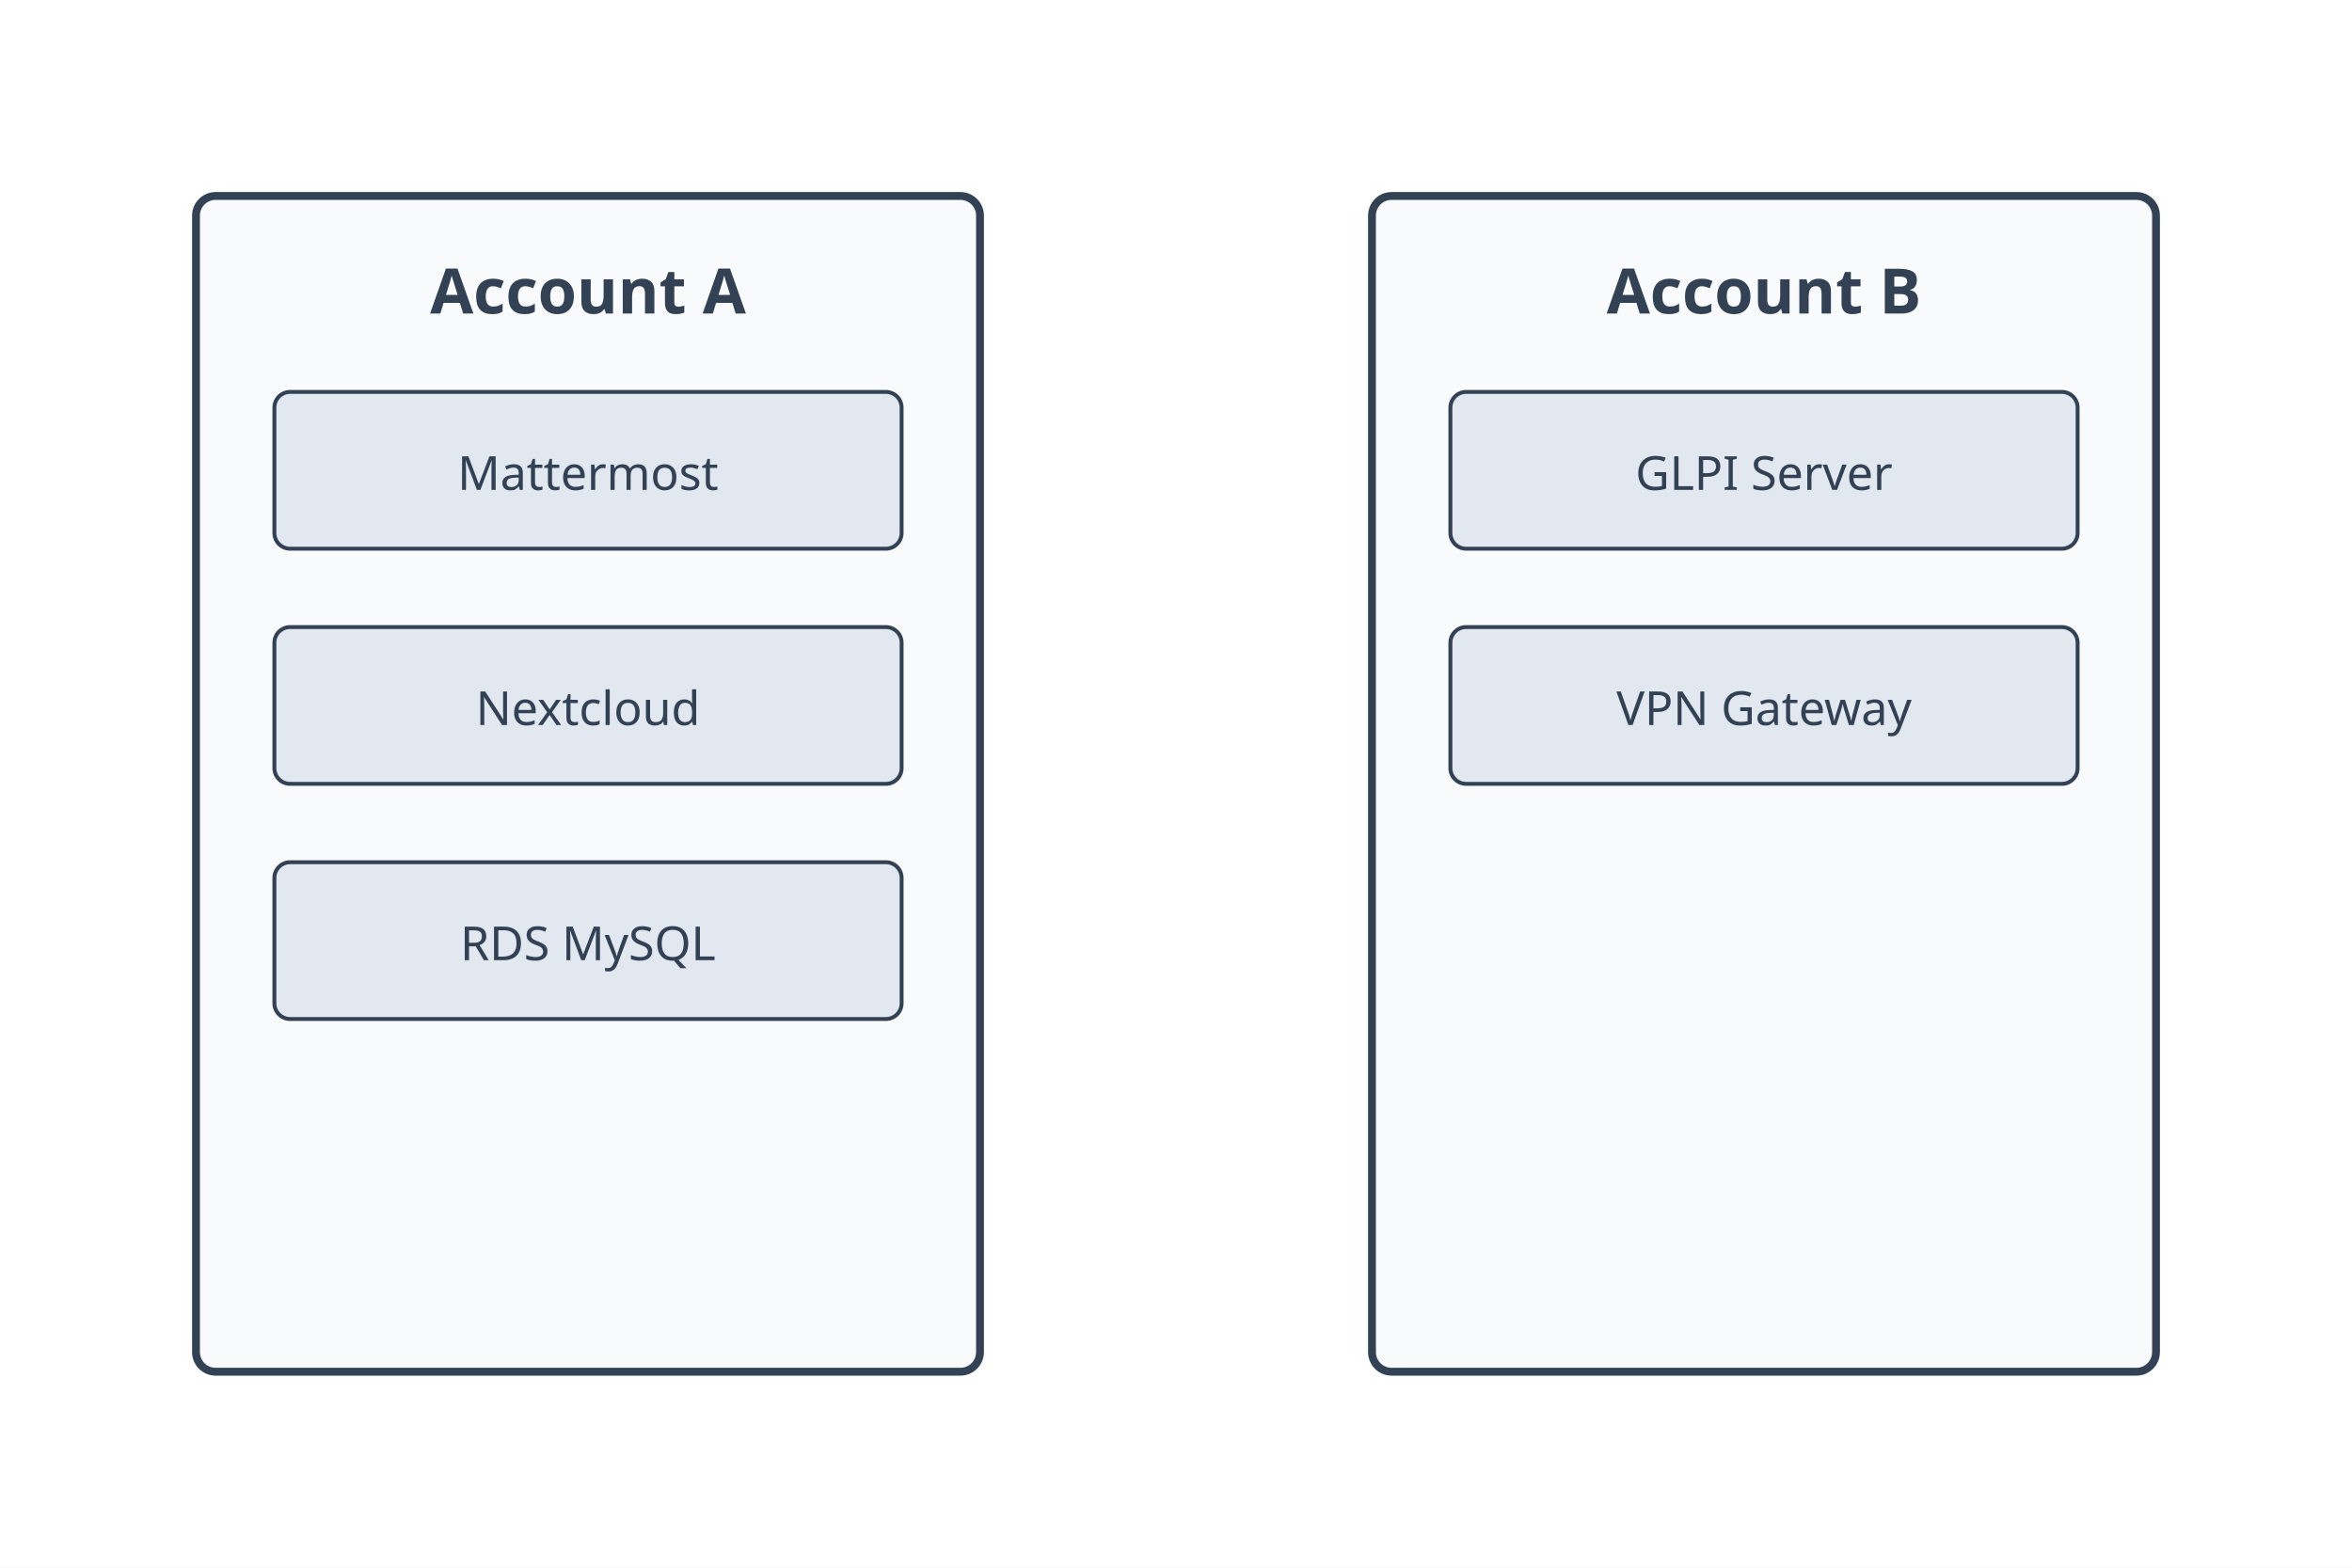
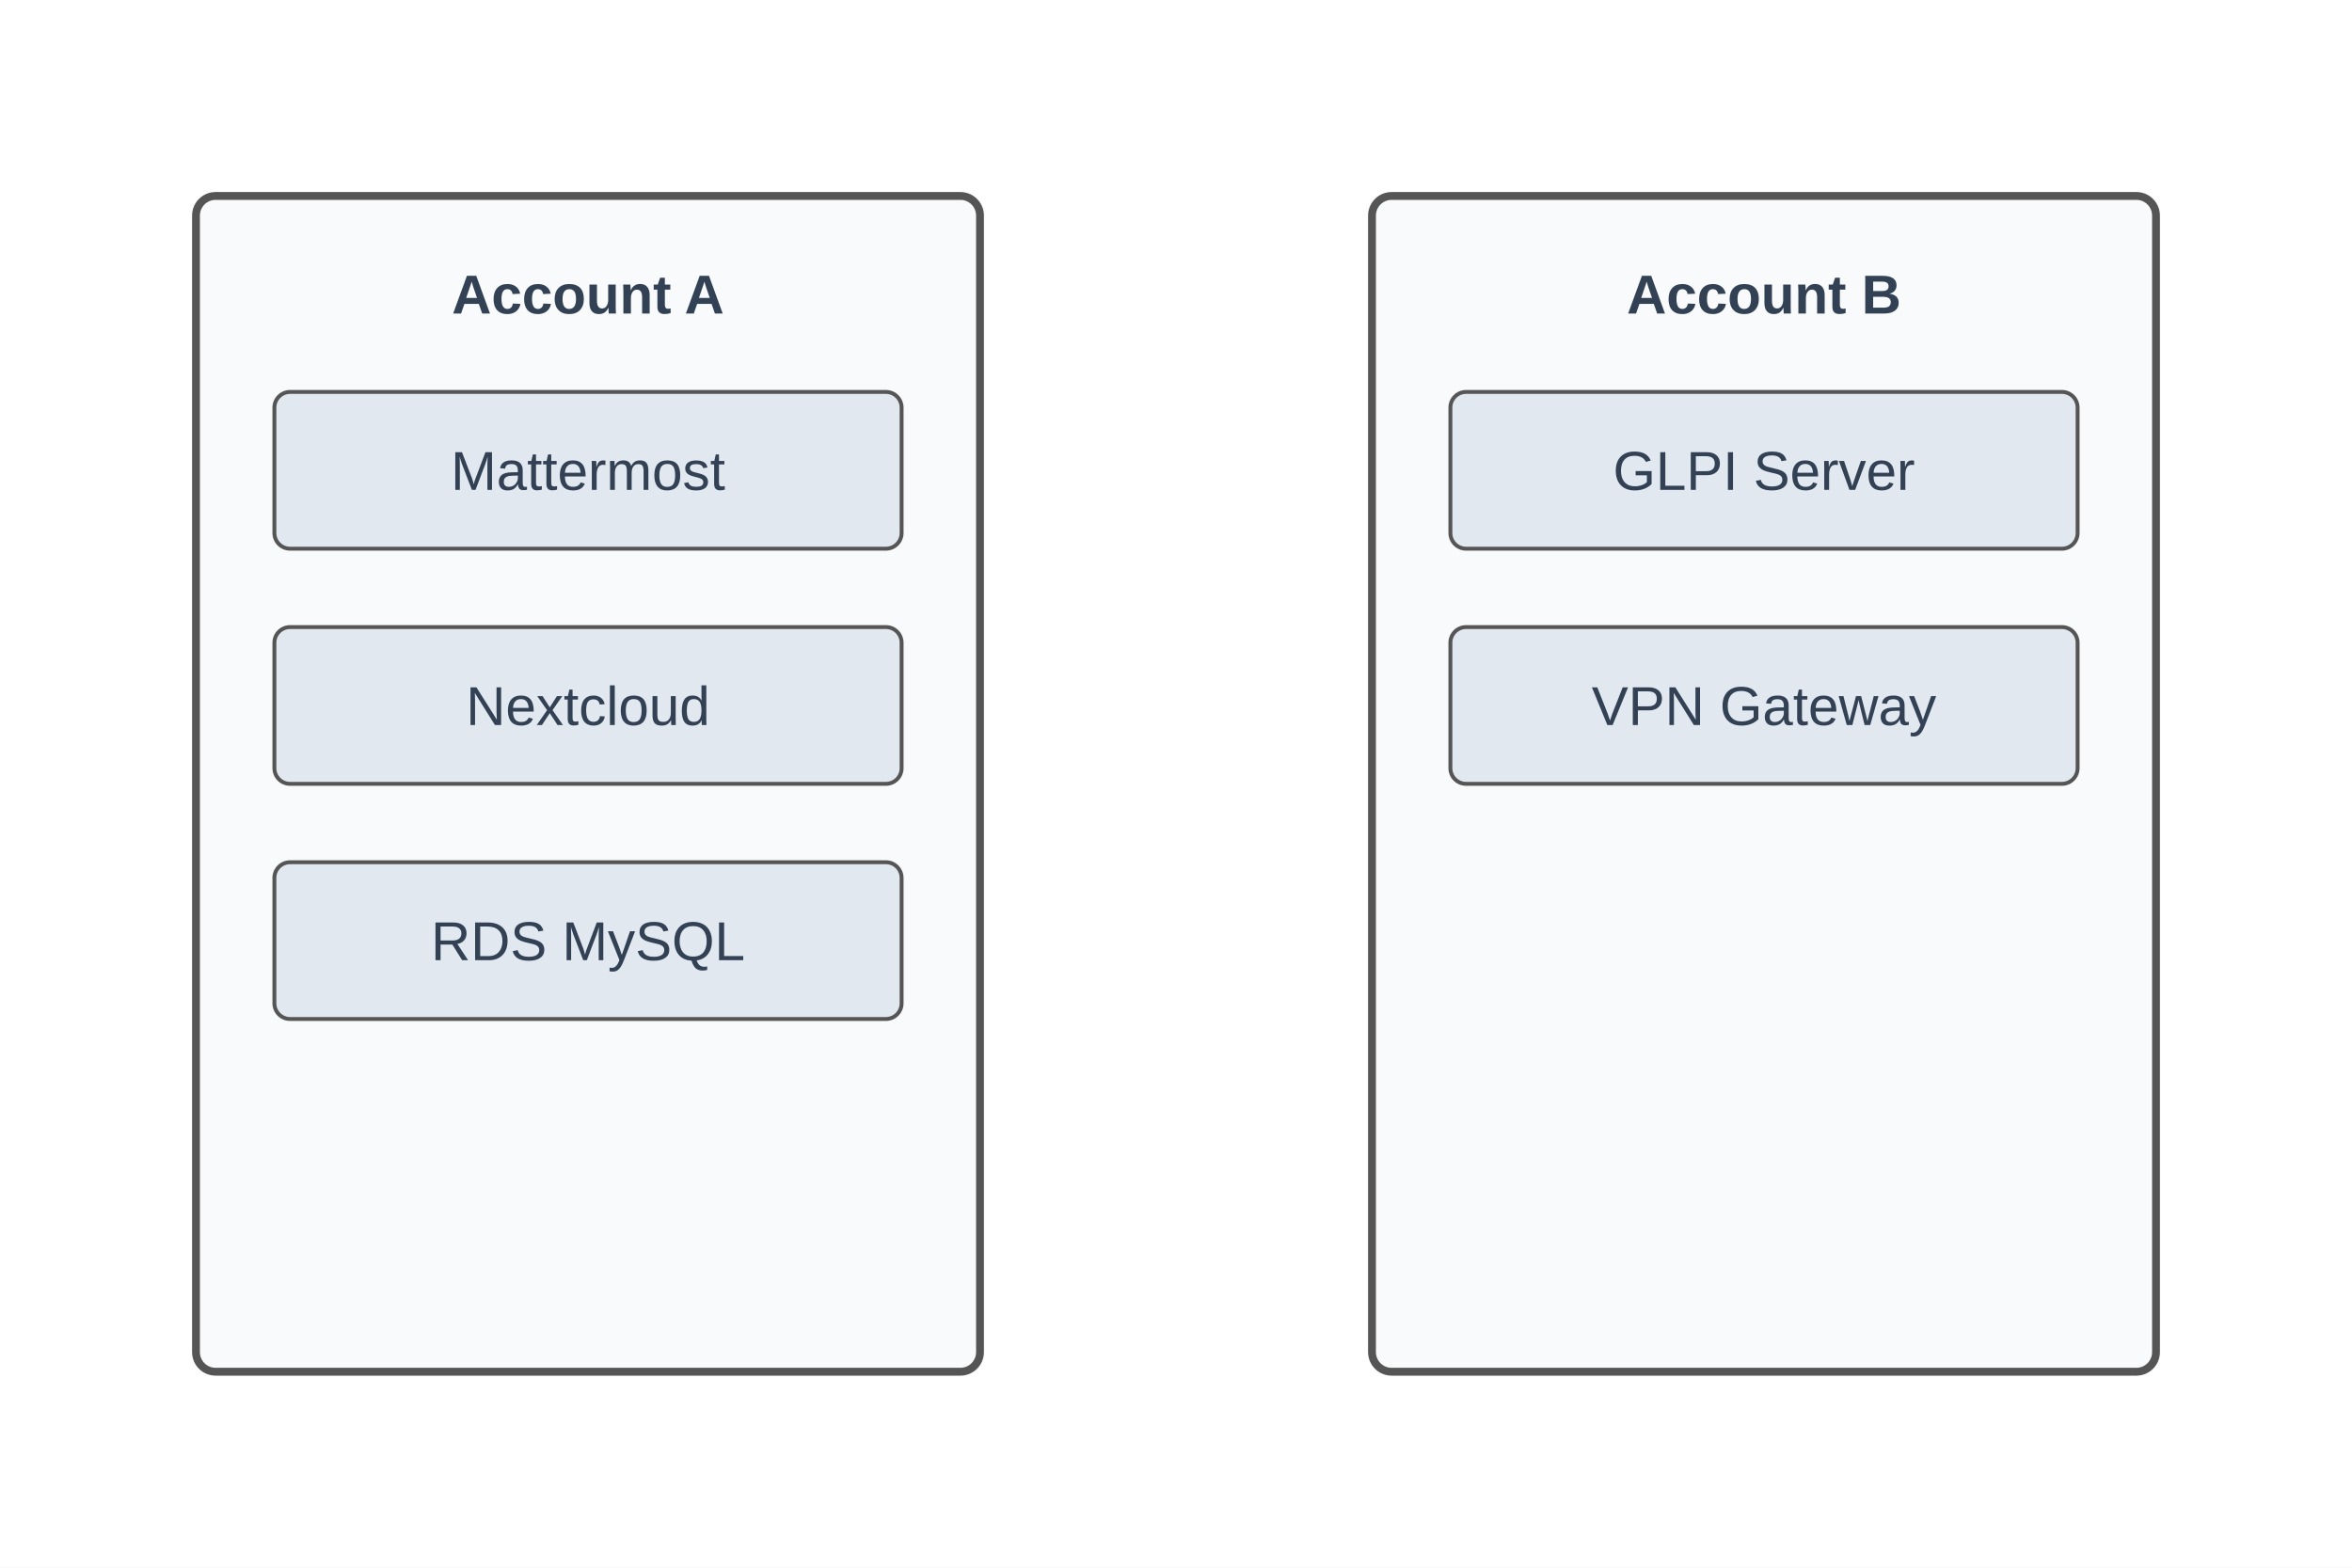
<svg xmlns="http://www.w3.org/2000/svg" width="600" height="400">
  <rect width="100%" height="100%" fill="#ffffff" />
-   <rect x="50" y="50" width="200" height="300" rx="5" fill="#f8fafc" stroke="#334155" stroke-width="2" />
-   <text x="150" y="80" font-family="sans-serif" font-weight="bold" font-size="16" text-anchor="middle" fill="#334155">Account A</text>
-   <rect x="70" y="100" width="160" height="40" rx="4" fill="#e2e8f0" stroke="#334155" />
-   <text x="150" y="125" font-family="sans-serif" font-size="12" text-anchor="middle" fill="#334155">Mattermost</text>
-   <rect x="70" y="160" width="160" height="40" rx="4" fill="#e2e8f0" stroke="#334155" />
-   <text x="150" y="185" font-family="sans-serif" font-size="12" text-anchor="middle" fill="#334155">Nextcloud</text>
-   <rect x="70" y="220" width="160" height="40" rx="4" fill="#e2e8f0" stroke="#334155" />
-   <text x="150" y="245" font-family="sans-serif" font-size="12" text-anchor="middle" fill="#334155">RDS MySQL</text>
-   <rect x="350" y="50" width="200" height="300" rx="5" fill="#f8fafc" stroke="#334155" stroke-width="2" />
-   <text x="450" y="80" font-family="sans-serif" font-weight="bold" font-size="16" text-anchor="middle" fill="#334155">Account B</text>
-   <rect x="370" y="100" width="160" height="40" rx="4" fill="#e2e8f0" stroke="#334155" />
-   <text x="450" y="125" font-family="sans-serif" font-size="12" text-anchor="middle" fill="#334155">GLPI Server</text>
-   <rect x="370" y="160" width="160" height="40" rx="4" fill="#e2e8f0" stroke="#334155" />
-   <text x="450" y="185" font-family="sans-serif" font-size="12" text-anchor="middle" fill="#334155">VPN Gateway</text>
+   <rect x="50" y="50" width="200" height="300" rx="5" fill="#f8fafc" stroke="#555" stroke-width="2" />
+   <text x="150" y="80" font-family="Arial" font-weight="bold" font-size="14" text-anchor="middle" fill="#334155">Account A</text>
+   <rect x="70" y="100" width="160" height="40" rx="4" fill="#e2e8f0" stroke="#555" />
+   <text x="150" y="125" font-family="Arial" font-size="14" text-anchor="middle" fill="#334155">Mattermost</text>
+   <rect x="70" y="160" width="160" height="40" rx="4" fill="#e2e8f0" stroke="#555" />
+   <text x="150" y="185" font-family="Arial" font-size="14" text-anchor="middle" fill="#334155">Nextcloud</text>
+   <rect x="70" y="220" width="160" height="40" rx="4" fill="#e2e8f0" stroke="#555" />
+   <text x="150" y="245" font-family="Arial" font-size="14" text-anchor="middle" fill="#334155">RDS MySQL</text>
+   <rect x="350" y="50" width="200" height="300" rx="5" fill="#f8fafc" stroke="#555" stroke-width="2" />
+   <text x="450" y="80" font-family="Arial" font-weight="bold" font-size="14" text-anchor="middle" fill="#334155">Account B</text>
+   <rect x="370" y="100" width="160" height="40" rx="4" fill="#e2e8f0" stroke="#555" />
+   <text x="450" y="125" font-family="Arial" font-size="14" text-anchor="middle" fill="#334155">GLPI Server</text>
+   <rect x="370" y="160" width="160" height="40" rx="4" fill="#e2e8f0" stroke="#555" />
+   <text x="450" y="185" font-family="Arial" font-size="14" text-anchor="middle" fill="#334155">VPN Gateway</text>
</svg>
